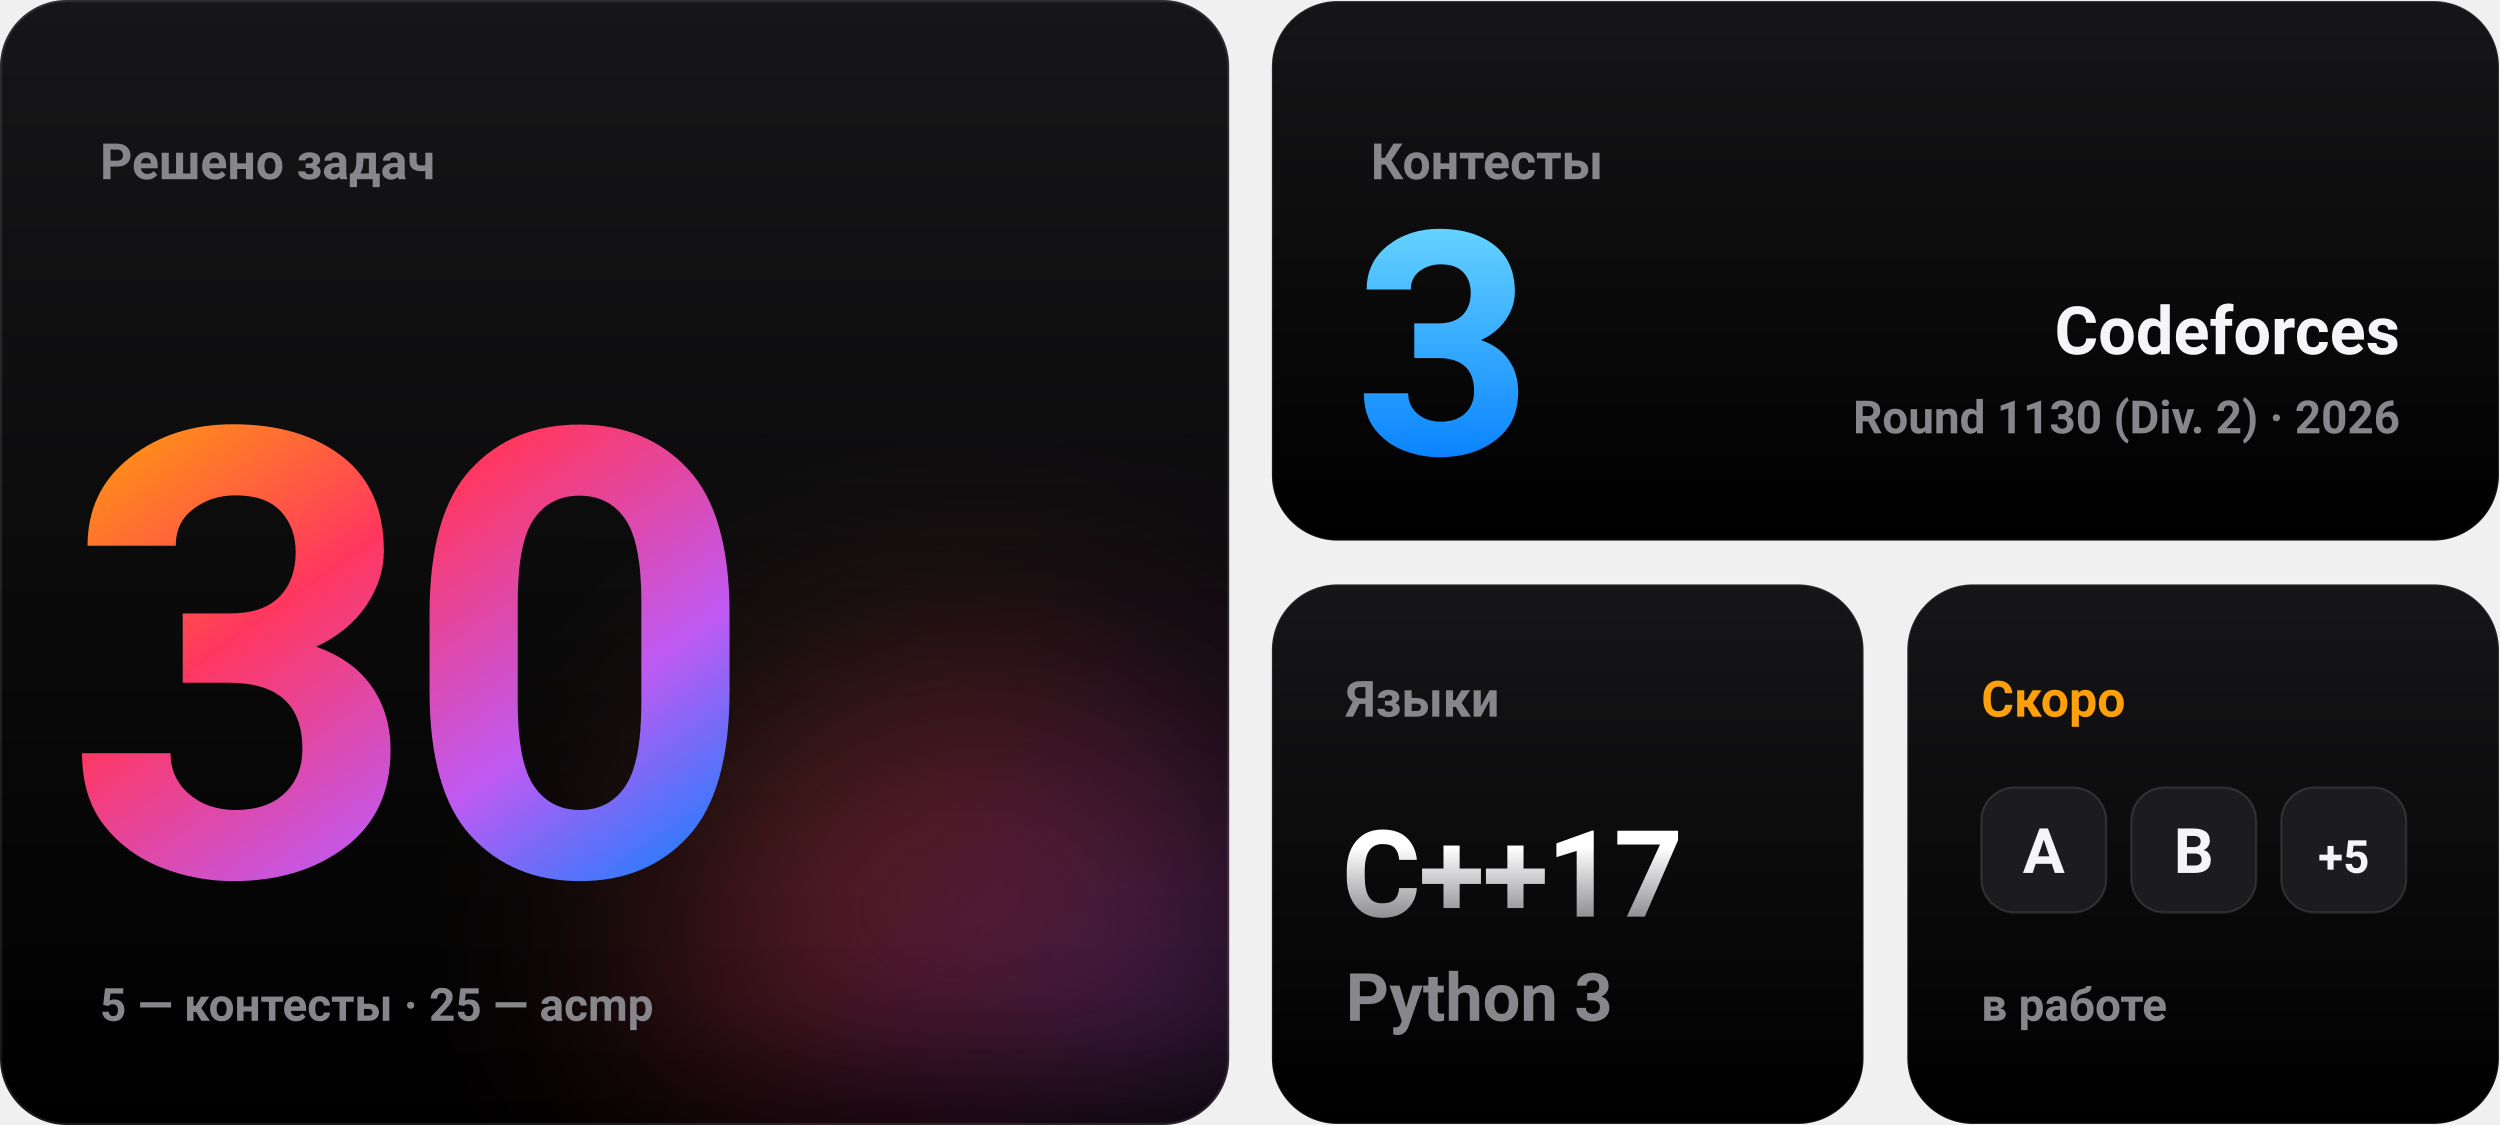
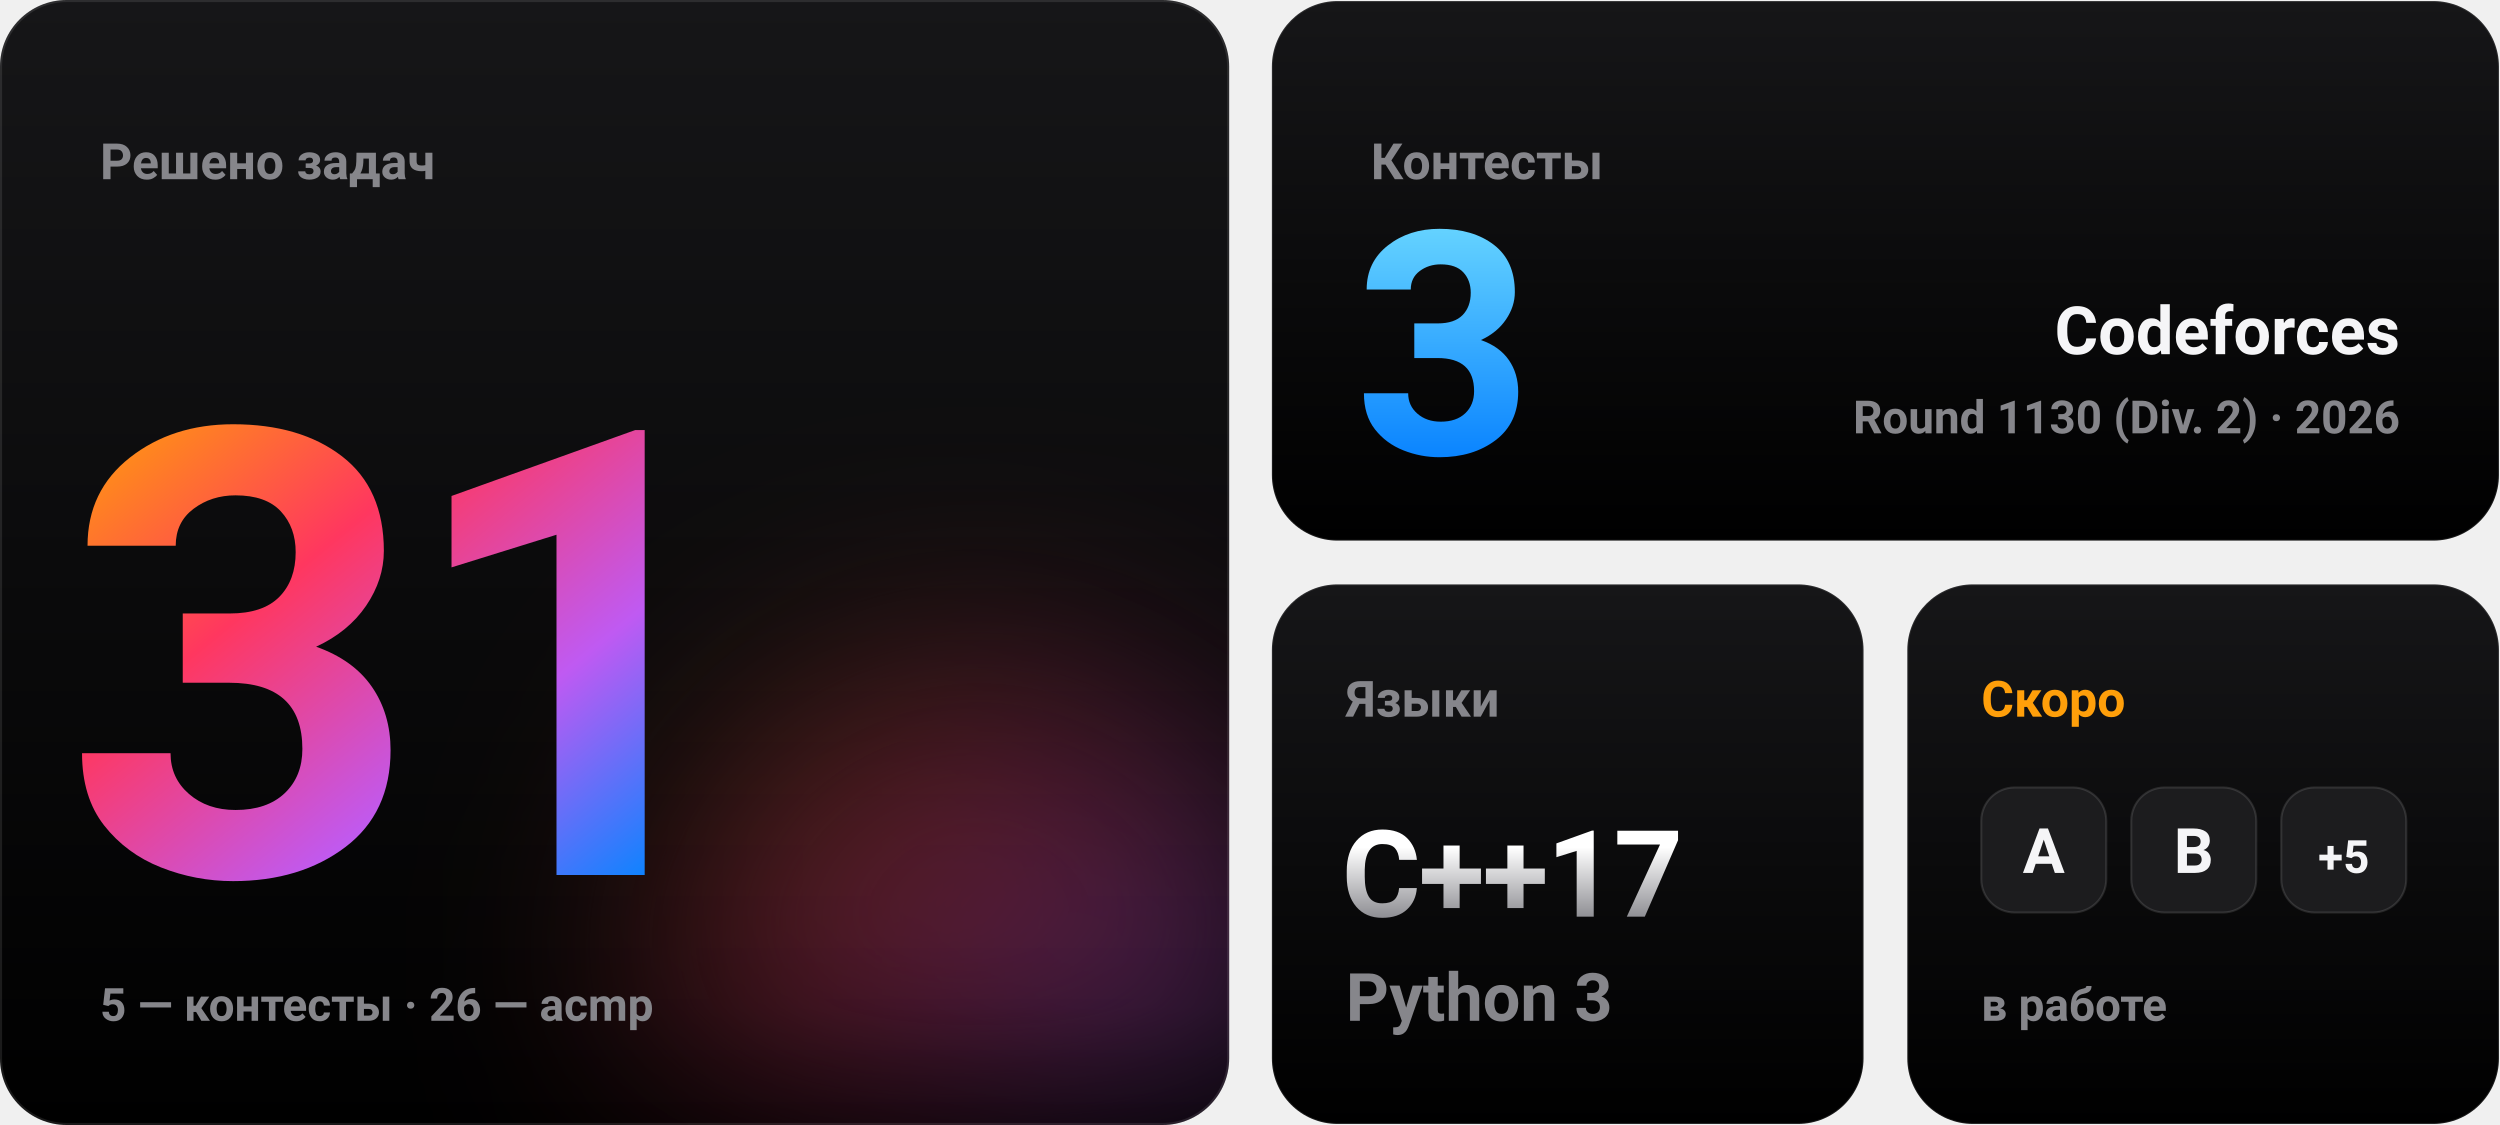
- <svg xmlns="http://www.w3.org/2000/svg" width="1200" height="540" viewBox="0 0 1200 540" role="img" aria-label="Решено задач: 30 (5 с контестов, 25 с acmp). Контестов: 3. Скоро: A, B, C, D, E, F, G.">
+ <svg xmlns="http://www.w3.org/2000/svg" width="1200" height="540" viewBox="0 0 1200 540" role="img" aria-label="Решено задач: 31 (5 с контестов, 26 с acmp). Контестов: 3. Скоро: A, B, C, D, E, F, G.">
  <defs>
    <linearGradient id="ai" x1="0" y1="0" x2="1" y2="1">
      <stop offset="0" stop-color="#ff9f0a" />
      <stop offset="0.35" stop-color="#ff375f" />
      <stop offset="0.7" stop-color="#bf5af2" />
      <stop offset="1" stop-color="#0a84ff" />
    </linearGradient>
    <linearGradient id="blue" x1="0" y1="0" x2="0" y2="1">
      <stop offset="0" stop-color="#64d2ff" />
      <stop offset="1" stop-color="#0a84ff" />
    </linearGradient>
    <linearGradient id="titanium" x1="0" y1="0" x2="0" y2="1">
      <stop offset="0.2" stop-color="#ffffff" />
      <stop offset="1" stop-color="#8e8e93" />
    </linearGradient>
    <linearGradient id="tile" x1="0" y1="0" x2="0" y2="1">
      <stop offset="0" stop-color="#161618" />
      <stop offset="1" stop-color="#000000" />
    </linearGradient>
    <filter id="blur" x="-100%" y="-100%" width="300%" height="300%">
      <feGaussianBlur stdDeviation="60" />
    </filter>
    <clipPath id="t1">
      <rect width="590" height="540" rx="32" />
    </clipPath>
  </defs>
  <g font-family="-apple-system, BlinkMacSystemFont, 'SF Pro Display', 'Segoe UI', Roboto, Helvetica, Arial, sans-serif">
    <g font-weight="600">
      <g clip-path="url(#t1)">
        <rect width="590" height="540" fill="url(#tile)" />
        <circle cx="470" cy="470" r="150" fill="url(#ai)" opacity="0.35" filter="url(#blur)">
          <animate attributeName="r" values="120;220;120" dur="5s" repeatCount="indefinite" calcMode="spline" keyTimes="0;0.5;1" keySplines="0.45 0 0.55 1;0.45 0 0.55 1" />
        </circle>
      </g>
      <rect x="0.5" y="0.5" width="589" height="539" rx="31.5" fill="none" stroke="#ffffff" stroke-opacity="0.1" />
      <text x="48" y="86" font-size="24" fill="#86868b">Решено задач</text>
      <g font-size="300" font-weight="700" letter-spacing="-10" fill="url(#ai)">
-         <text x="30" y="420" opacity="0">27<animate attributeName="opacity" values="0;1;0" keyTimes="0;0.000;0.250" calcMode="discrete" dur="0.8s" fill="freeze" />
+         <text x="30" y="420" opacity="0">28<animate attributeName="opacity" values="0;1;0" keyTimes="0;0.000;0.250" calcMode="discrete" dur="0.8s" fill="freeze" />
        </text>
-         <text x="30" y="420" opacity="0">28<animate attributeName="opacity" values="0;1;0" keyTimes="0;0.250;0.500" calcMode="discrete" dur="0.8s" fill="freeze" />
+         <text x="30" y="420" opacity="0">29<animate attributeName="opacity" values="0;1;0" keyTimes="0;0.250;0.500" calcMode="discrete" dur="0.8s" fill="freeze" />
        </text>
-         <text x="30" y="420" opacity="0">29<animate attributeName="opacity" values="0;1;0" keyTimes="0;0.500;0.750" calcMode="discrete" dur="0.8s" fill="freeze" />
+         <text x="30" y="420" opacity="0">30<animate attributeName="opacity" values="0;1;0" keyTimes="0;0.500;0.750" calcMode="discrete" dur="0.8s" fill="freeze" />
        </text>
-         <text x="30" y="420">30<animate attributeName="opacity" values="0;1" keyTimes="0;0.750" calcMode="discrete" dur="0.8s" fill="freeze" />
+         <text x="30" y="420">31<animate attributeName="opacity" values="0;1" keyTimes="0;0.750" calcMode="discrete" dur="0.8s" fill="freeze" />
        </text>
      </g>
-       <text x="48" y="490" font-size="22" fill="#86868b">5 — контесты  ·  25 — acmp</text>
+       <text x="48" y="490" font-size="22" fill="#86868b">5 — контесты  ·  26 — acmp</text>
      <rect x="610.5" y="0.5" width="589" height="259" rx="31.5" fill="url(#tile)" stroke="#ffffff" stroke-opacity="0.1" />
      <text x="658" y="86" font-size="24" fill="#86868b">Контесты</text>
      <text x="650" y="218" font-size="150" font-weight="700" letter-spacing="-4" fill="url(#blue)">3</text>
      <text x="1152" y="170" font-size="32" font-weight="700" fill="#f5f5f7" text-anchor="end">Codeforces</text>
      <text x="1152" y="208" font-size="22" fill="#86868b" text-anchor="end">Round 1130 (Div. 2) · 2026</text>
      <rect x="610.5" y="280.5" width="284" height="259" rx="31.5" fill="url(#tile)" stroke="#ffffff" stroke-opacity="0.1" />
      <text x="646" y="344" font-size="24" fill="#86868b">Языки</text>
      <text x="644" y="440" font-size="58" font-weight="700" letter-spacing="-1" fill="url(#titanium)">C++17</text>
      <text x="646" y="490" font-size="32" fill="#86868b">Python 3</text>
      <rect x="915.5" y="280.5" width="284" height="259" rx="31.5" fill="url(#tile)" stroke="#ffffff" stroke-opacity="0.1" />
      <text x="951" y="344" font-size="24" fill="#ff9f0a">Скоро</text>
      <rect x="951" y="378" width="60" height="60" rx="16" fill="#1c1c1e" stroke="#ffffff" stroke-opacity="0.12" />
      <text x="981" y="419" font-size="30" font-weight="700" fill="#f5f5f7" text-anchor="middle">A</text>
      <rect x="1023" y="378" width="60" height="60" rx="16" fill="#1c1c1e" stroke="#ffffff" stroke-opacity="0.12" />
      <text x="1053" y="419" font-size="30" font-weight="700" fill="#f5f5f7" text-anchor="middle">B</text>
      <rect x="1095" y="378" width="60" height="60" rx="16" fill="#1c1c1e" stroke="#ffffff" stroke-opacity="0.12" />
      <text x="1125" y="419" font-size="22" font-weight="700" fill="#f5f5f7" text-anchor="middle">+5</text>
      <text x="951" y="490" font-size="22" fill="#86868b">в работе</text>
    </g>
  </g>
</svg>
